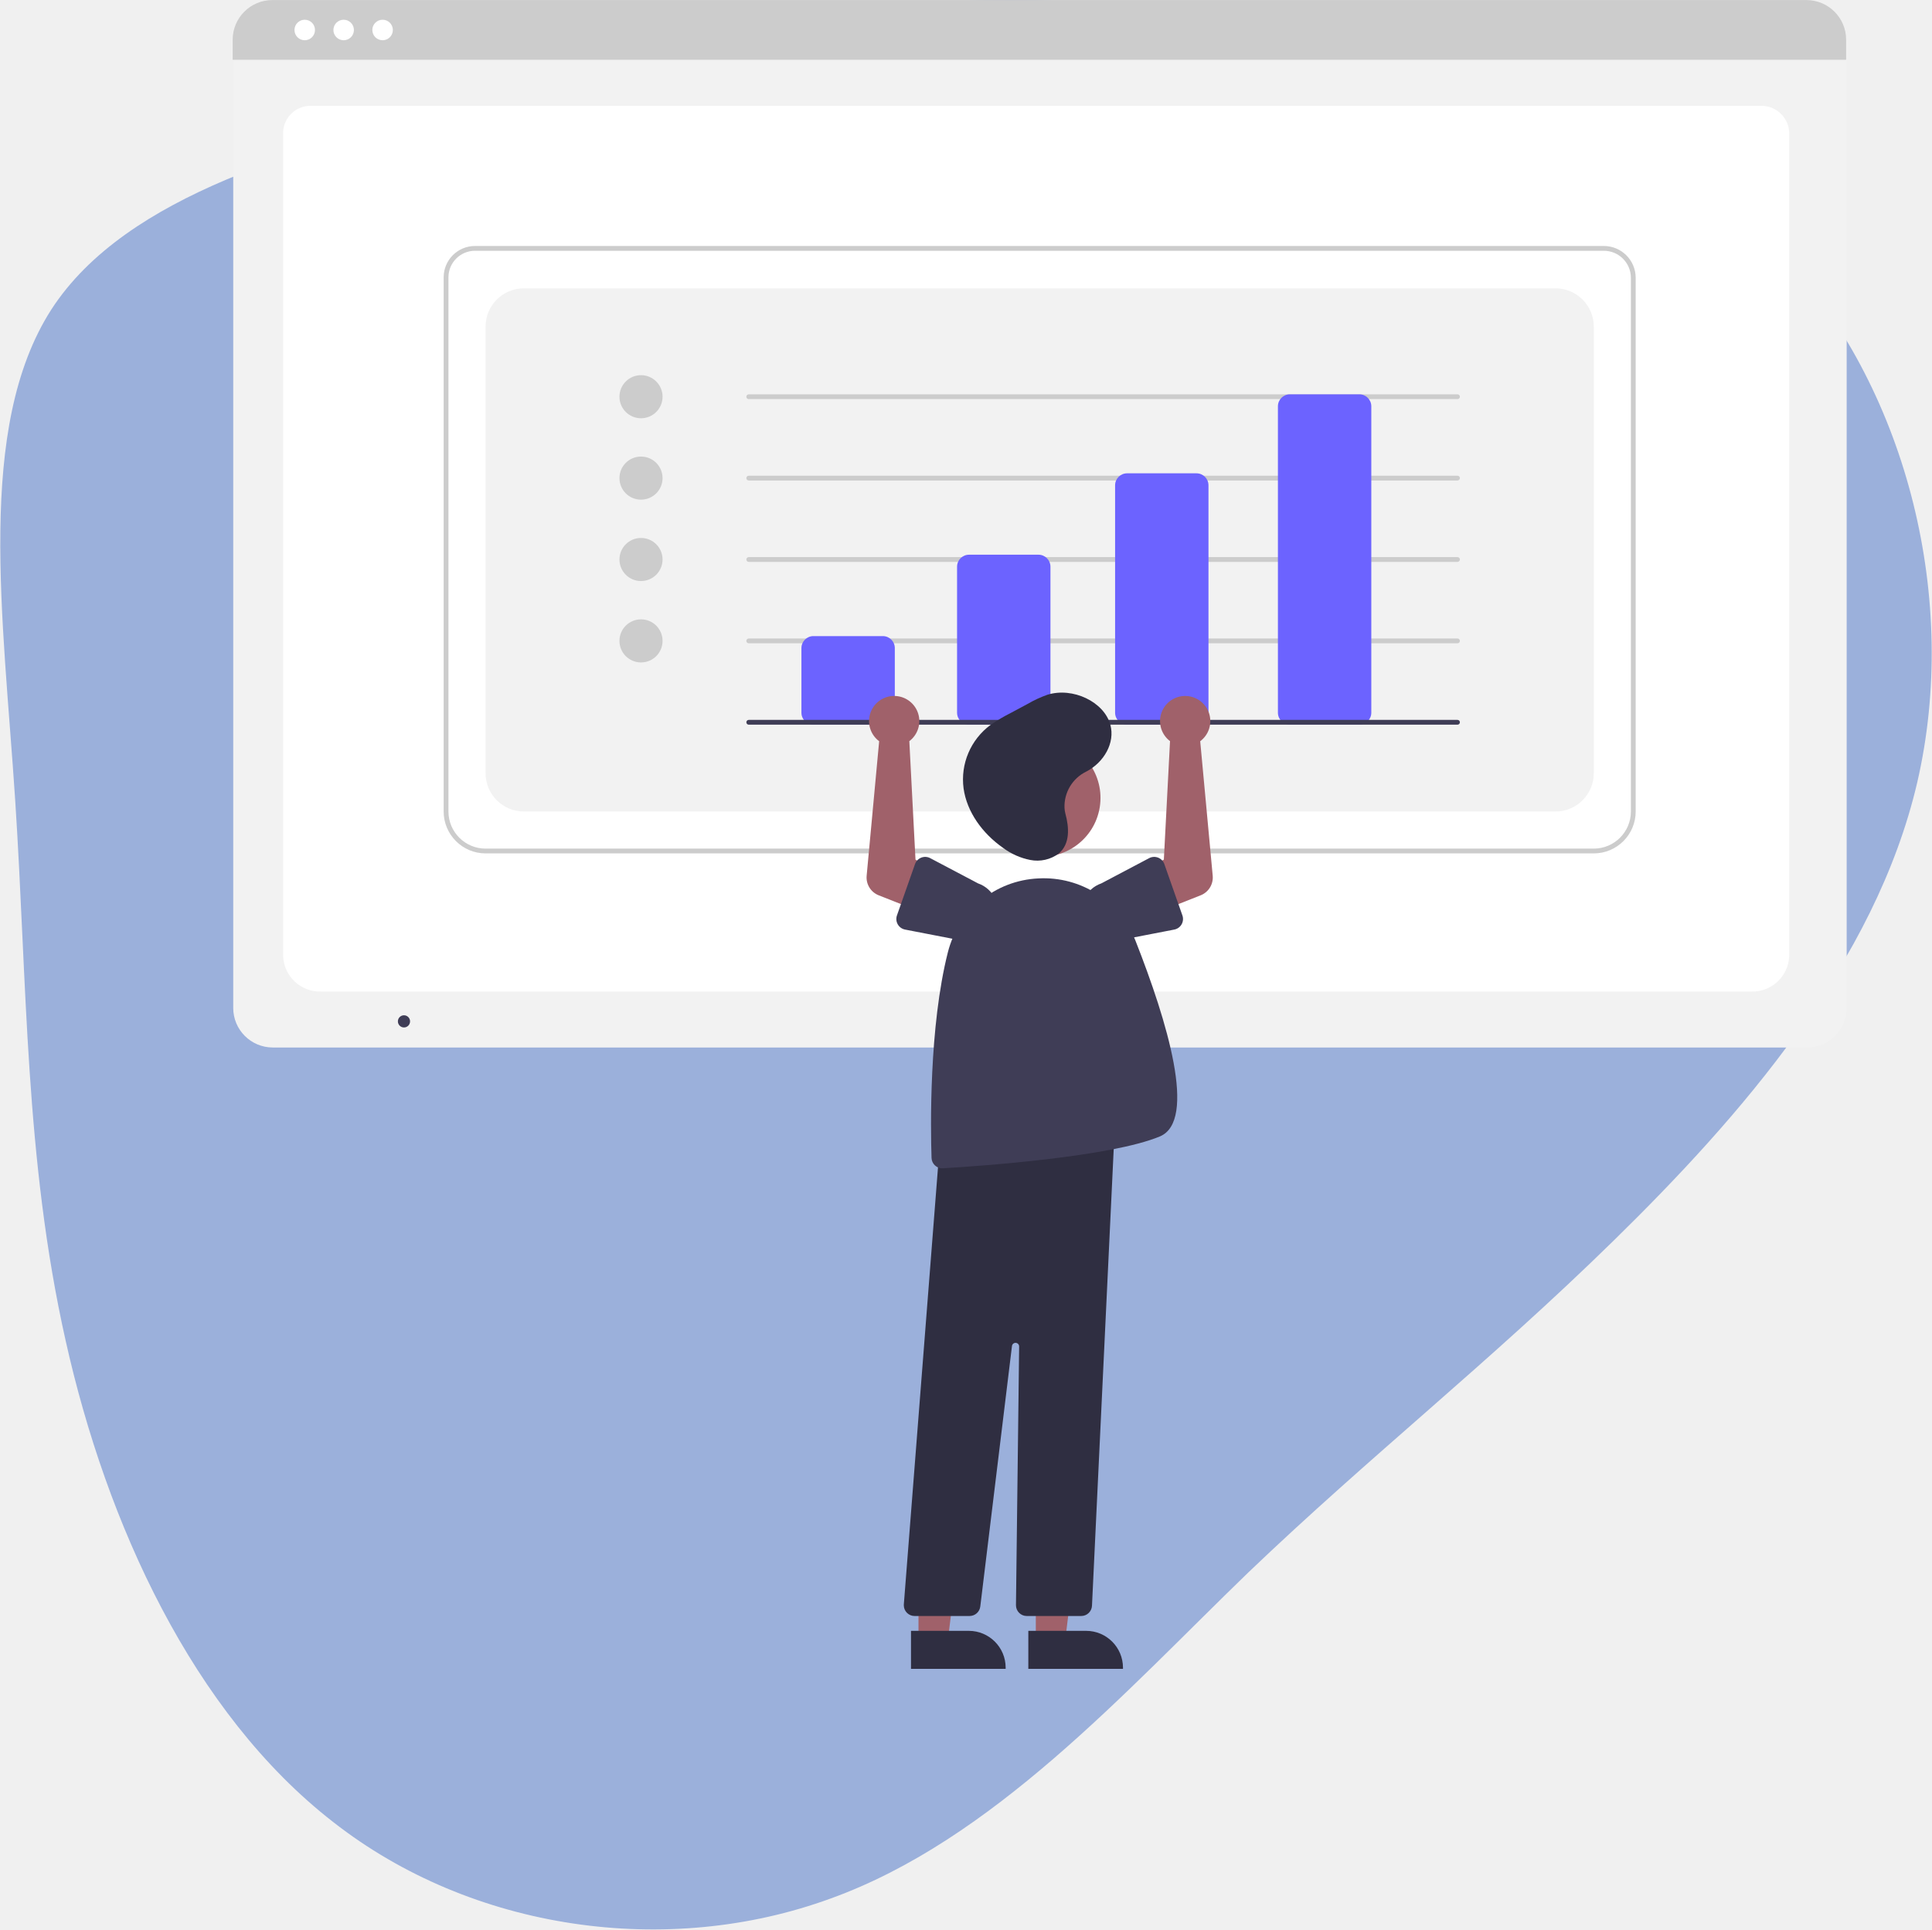
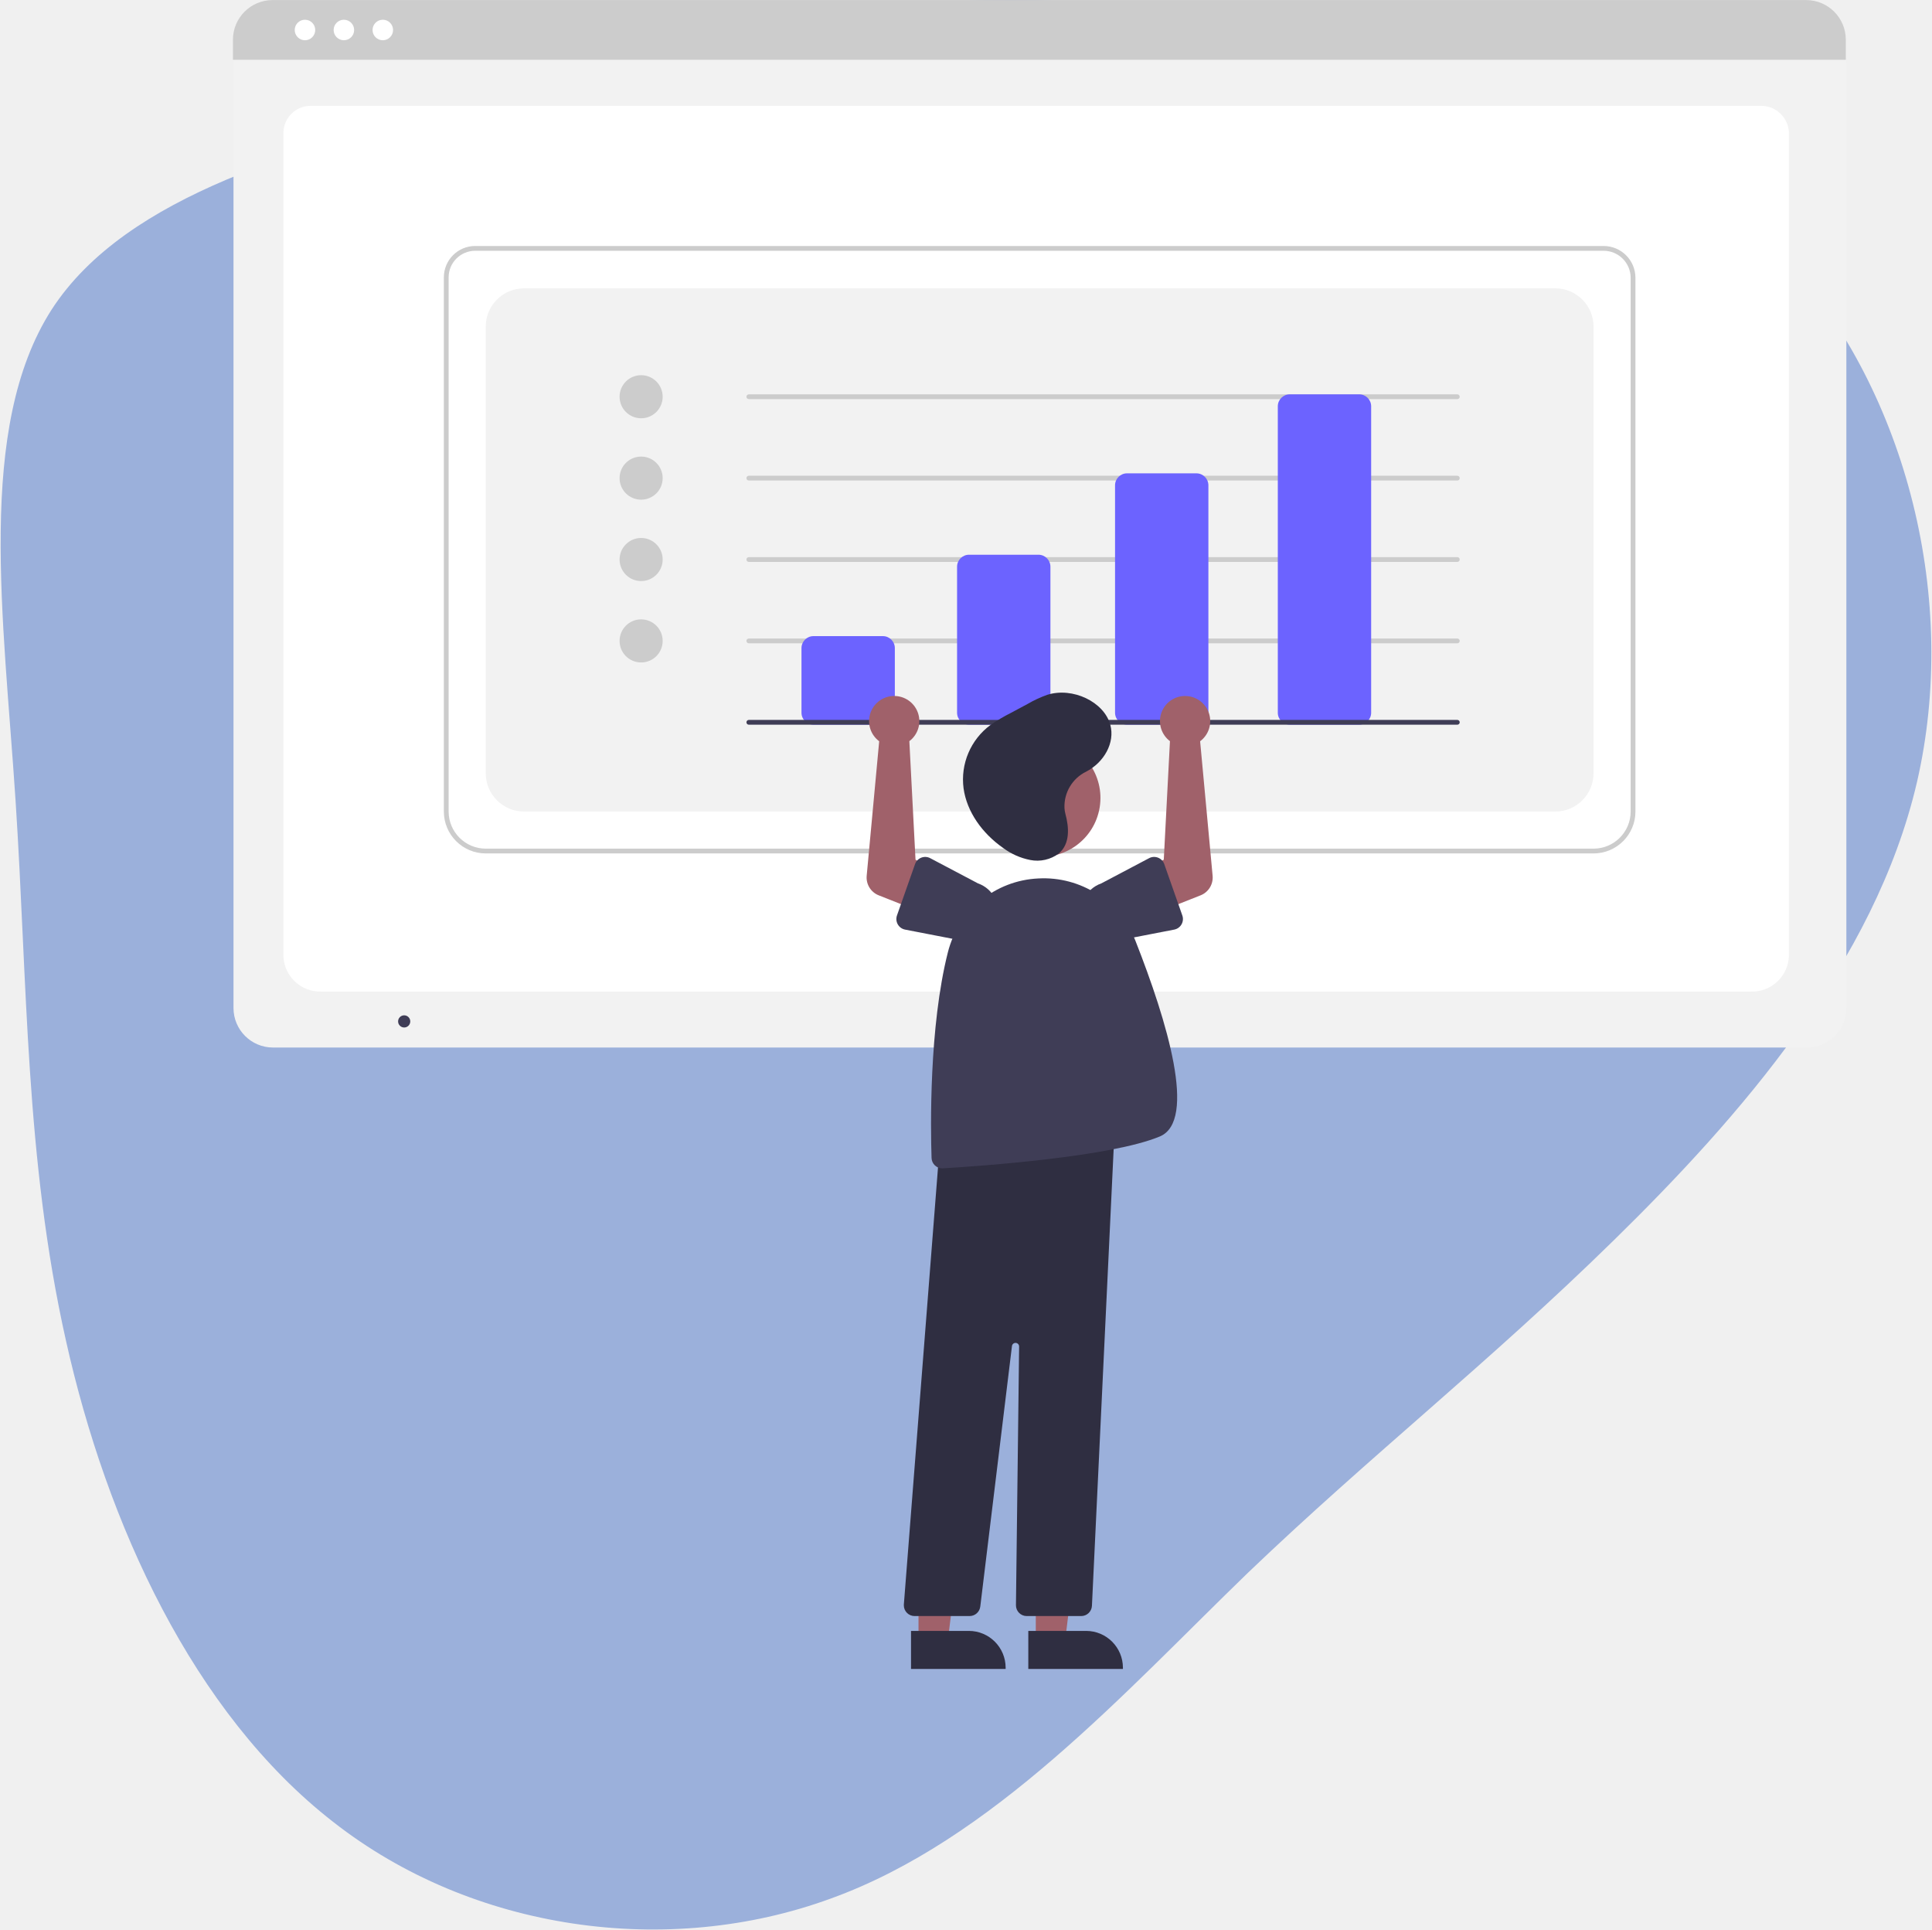
- <svg xmlns="http://www.w3.org/2000/svg" width="267.786" height="267.494" viewBox="0 0 367.786 367.494">
+ <svg xmlns="http://www.w3.org/2000/svg" width="200.786" height="200.494" viewBox="0 0 367.786 367.494">
  <defs>
    <style>.cls-1{fill:#9bb0db;}.cls-2{fill:#f2f2f2;}.cls-3{fill:#fff;}.cls-4{fill:#ccc;}.cls-5{fill:#6c63ff;}.cls-6{fill:#3f3d56;}.cls-7{fill:#a0616a;}.cls-8{fill:#2f2e41;}.cls-9{fill:#e6e6e6;}</style>
  </defs>
  <g id="Layer_2" data-name="Layer 2">
    <g id="Layer_1-2" data-name="Layer 1">
      <path class="cls-1" d="M249.711,6.337c31.744,6.428,67.598,17.8,90.664,43.264,22.837,25.464,32.657,64.773,24.664,99.384-7.993,34.364-33.799,63.784-57.778,87.27S261.13,277.047,237.607,299.544c-23.522,22.745-48.643,50.928-79.474,62.053-31.059,11.372-68.283,6.181-94.774-14.586-26.72-20.767-43.162-56.861-50.927-91.72C4.668,220.68,5.125,187.305,2.841,152.446S-4.696,81.493,9.692,58.995c14.387-22.25,48.643-30.903,77.647-38.814C116.342,12.023,140.092,4.606,165.67,1.64,191.248-1.574,218.196-.091,249.711,6.337Z" />
      <path class="cls-2" d="M344.07,199.513H51.88a7.532,7.532,0,0,1-7.523-7.523V11.819a5.518,5.518,0,0,1,5.511-5.512h296.118a5.613,5.613,0,0,1,5.607,5.607V191.99A7.532,7.532,0,0,1,344.07,199.513Z" />
      <path class="cls-3" d="M333.411,188.859H61.098a7.029,7.029,0,0,1-7.239-6.779V25.185a5.21,5.21,0,0,1,5.364-5.028H335.197a5.296,5.296,0,0,1,5.454,5.111V182.08A7.029,7.029,0,0,1,333.411,188.859Z" />
      <path class="cls-4" d="M351.488,11.389H44.251v-3.83A7.557,7.557,0,0,1,51.802.013H343.938a7.557,7.557,0,0,1,7.551,7.546Z" />
      <circle class="cls-3" cx="57.973" cy="5.712" r="1.953" />
      <circle class="cls-3" cx="65.386" cy="5.712" r="1.953" />
      <circle class="cls-3" cx="72.8" cy="5.712" r="1.953" />
      <path class="cls-4" d="M303.438,162.545H92.407a7.988,7.988,0,0,1-7.979-7.979V52.819a5.974,5.974,0,0,1,5.968-5.968H305.354a6.07,6.07,0,0,1,6.063,6.063V154.566A7.988,7.988,0,0,1,303.438,162.545ZM90.395,47.763a5.061,5.061,0,0,0-5.056,5.056V154.566a7.075,7.075,0,0,0,7.067,7.067h211.031a7.075,7.075,0,0,0,7.067-7.067V52.914a5.157,5.157,0,0,0-5.151-5.151Z" />
      <path class="cls-2" d="M99.702,154.566H296.142a7.295,7.295,0,0,0,7.295-7.295V62.214a7.295,7.295,0,0,0-7.295-7.295H99.702a7.295,7.295,0,0,0-7.295,7.295v85.056A7.295,7.295,0,0,0,99.702,154.566Z" />
      <circle class="cls-4" cx="122.007" cy="75.562" r="4.104" />
      <circle class="cls-4" cx="122.007" cy="91.064" r="4.104" />
      <circle class="cls-4" cx="122.007" cy="106.566" r="4.104" />
      <circle class="cls-4" cx="122.007" cy="122.069" r="4.104" />
      <path class="cls-4" d="M277.485,76.017H142.524a.456.456,0,0,1,0-.912H277.485a.456.456,0,0,1,0,.912Z" />
      <path class="cls-4" d="M277.485,91.52H142.524a.456.456,0,0,1,0-.912H277.485a.456.456,0,0,1,0,.912Z" />
      <path class="cls-4" d="M277.485,107.022H142.524a.456.456,0,0,1,0-.912H277.485a.456.456,0,0,1,0,.912Z" />
      <path class="cls-4" d="M277.485,122.524H142.524a.456.456,0,0,1,0-.912H277.485a.456.456,0,0,1,0,.912Z" />
      <path class="cls-5" d="M168.058,138.027H154.835a2.283,2.283,0,0,1-2.28-2.28V123.436a2.282,2.282,0,0,1,2.28-2.28h13.223a2.282,2.282,0,0,1,2.28,2.28v12.311A2.282,2.282,0,0,1,168.058,138.027Z" />
      <path class="cls-5" d="M197.694,138.027H184.472a2.282,2.282,0,0,1-2.28-2.28V107.934a2.282,2.282,0,0,1,2.28-2.28h13.223a2.282,2.282,0,0,1,2.28,2.28v27.813A2.282,2.282,0,0,1,197.694,138.027Z" />
      <path class="cls-5" d="M227.787,138.027H214.564a2.282,2.282,0,0,1-2.28-2.28V92.432a2.282,2.282,0,0,1,2.28-2.28h13.223a2.282,2.282,0,0,1,2.28,2.28v43.315A2.282,2.282,0,0,1,227.787,138.027Z" />
      <path class="cls-5" d="M258.791,138.027H245.569a2.282,2.282,0,0,1-2.28-2.28V77.385a2.282,2.282,0,0,1,2.28-2.28h13.223a2.282,2.282,0,0,1,2.28,2.28v58.361A2.282,2.282,0,0,1,258.791,138.027Z" />
      <path class="cls-6" d="M277.485,138.027H142.524a.456.456,0,0,1,0-.912H277.485a.456.456,0,0,1,0,.912Z" />
      <polygon class="cls-7" points="197.187 312.447 202.777 312.447 205.436 290.886 197.186 290.886 197.187 312.447" />
      <path class="cls-8" d="M195.761,310.622l11.008,0h.001a7.015,7.015,0,0,1,7.015,7.015v.228l-18.024.001Z" />
      <polygon class="cls-7" points="174.845 312.447 180.435 312.447 183.094 290.886 174.845 290.886 174.845 312.447" />
      <path class="cls-8" d="M173.42,310.622l11.008,0h.001a7.015,7.015,0,0,1,7.015,7.015v.228l-18.024.001Z" />
      <circle class="cls-7" cx="198.303" cy="151.98" r="11.199" transform="translate(16.521 323.3773) rotate(-80.7825)" />
      <path class="cls-8" d="M205.833,307.794H195.46a2.052,2.052,0,0,1-2.052-2.052l0-.025.603-49.257a.684.684,0,0,0-1.363-.091L186.612,305.99a2.054,2.054,0,0,1-2.037,1.804H174.102a2.052,2.052,0,0,1-2.052-2.051q0-.08.006-.16l6.916-88.489.188-.02,33.115-3.576L207.883,305.84A2.049,2.049,0,0,1,205.833,307.794Z" />
      <path class="cls-6" d="M179.375,222.526a2.05,2.05,0,0,1-2.044-1.987c-.181-5.595-.491-24.955,3.111-39.169a18.659,18.659,0,0,1,17.232-14.061h0a18.776,18.776,0,0,1,18.493,11.865c6.053,15.367,11.772,34.308,4.642,37.279-9.345,3.893-33.979,5.629-41.306,6.068Q179.438,222.526,179.375,222.526Z" />
      <path class="cls-7" d="M222.176,140.661a4.797,4.797,0,0,0,.568.498l-1.176,22.581-4.89,2.503,2.814,7.873,9.087-3.591a3.647,3.647,0,0,0,2.292-3.73l-2.38-25.615a4.786,4.786,0,1,0-6.314-.521Z" />
      <path class="cls-6" d="M221.661,164.582l3.44,9.775a2.052,2.052,0,0,1-1.545,2.695l-10.143,1.964a5.698,5.698,0,0,1-3.751-10.761l9.107-4.807a2.051,2.051,0,0,1,2.893,1.134Z" />
      <path class="cls-7" d="M173.669,140.661a4.805,4.805,0,0,1-.568.498l1.176,22.581,4.89,2.503-2.813,7.873-9.087-3.591a3.648,3.648,0,0,1-2.292-3.73l2.381-25.615a4.787,4.787,0,1,1,6.314-.521Z" />
      <path class="cls-6" d="M175.37,163.352a2.05,2.05,0,0,1,1.706.096l9.107,4.807a5.698,5.698,0,0,1-3.751,10.761l-10.143-1.964a2.052,2.052,0,0,1-1.545-2.695l3.44-9.775A2.05,2.05,0,0,1,175.37,163.352Z" />
      <path class="cls-8" d="M202.652,153.888a7.36,7.36,0,0,1,4.122-6.916c3.404-1.757,5.543-5.506,4.606-8.928-1.2-4.381-7.162-7.223-11.994-5.715a22.148,22.148,0,0,0-3.767,1.75l-3.157,1.692a32.72,32.72,0,0,0-3.891,2.297,12.911,12.911,0,0,0-5.139,12.096c.622,4.454,3.538,8.539,7.531,11.335a12.739,12.739,0,0,0,5.161,2.294,6.858,6.858,0,0,0,5.444-1.233c2.187-1.86,1.961-4.975,1.254-7.576A5.516,5.516,0,0,1,202.652,153.888Z" />
      <rect class="cls-9" x="76.646" y="194.684" width="0.993" height="0.166" transform="translate(-68.1512 43.8537) rotate(-22.3058)" />
      <circle class="cls-6" cx="76.872" cy="194.537" r="1.159" />
    </g>
  </g>
</svg>
